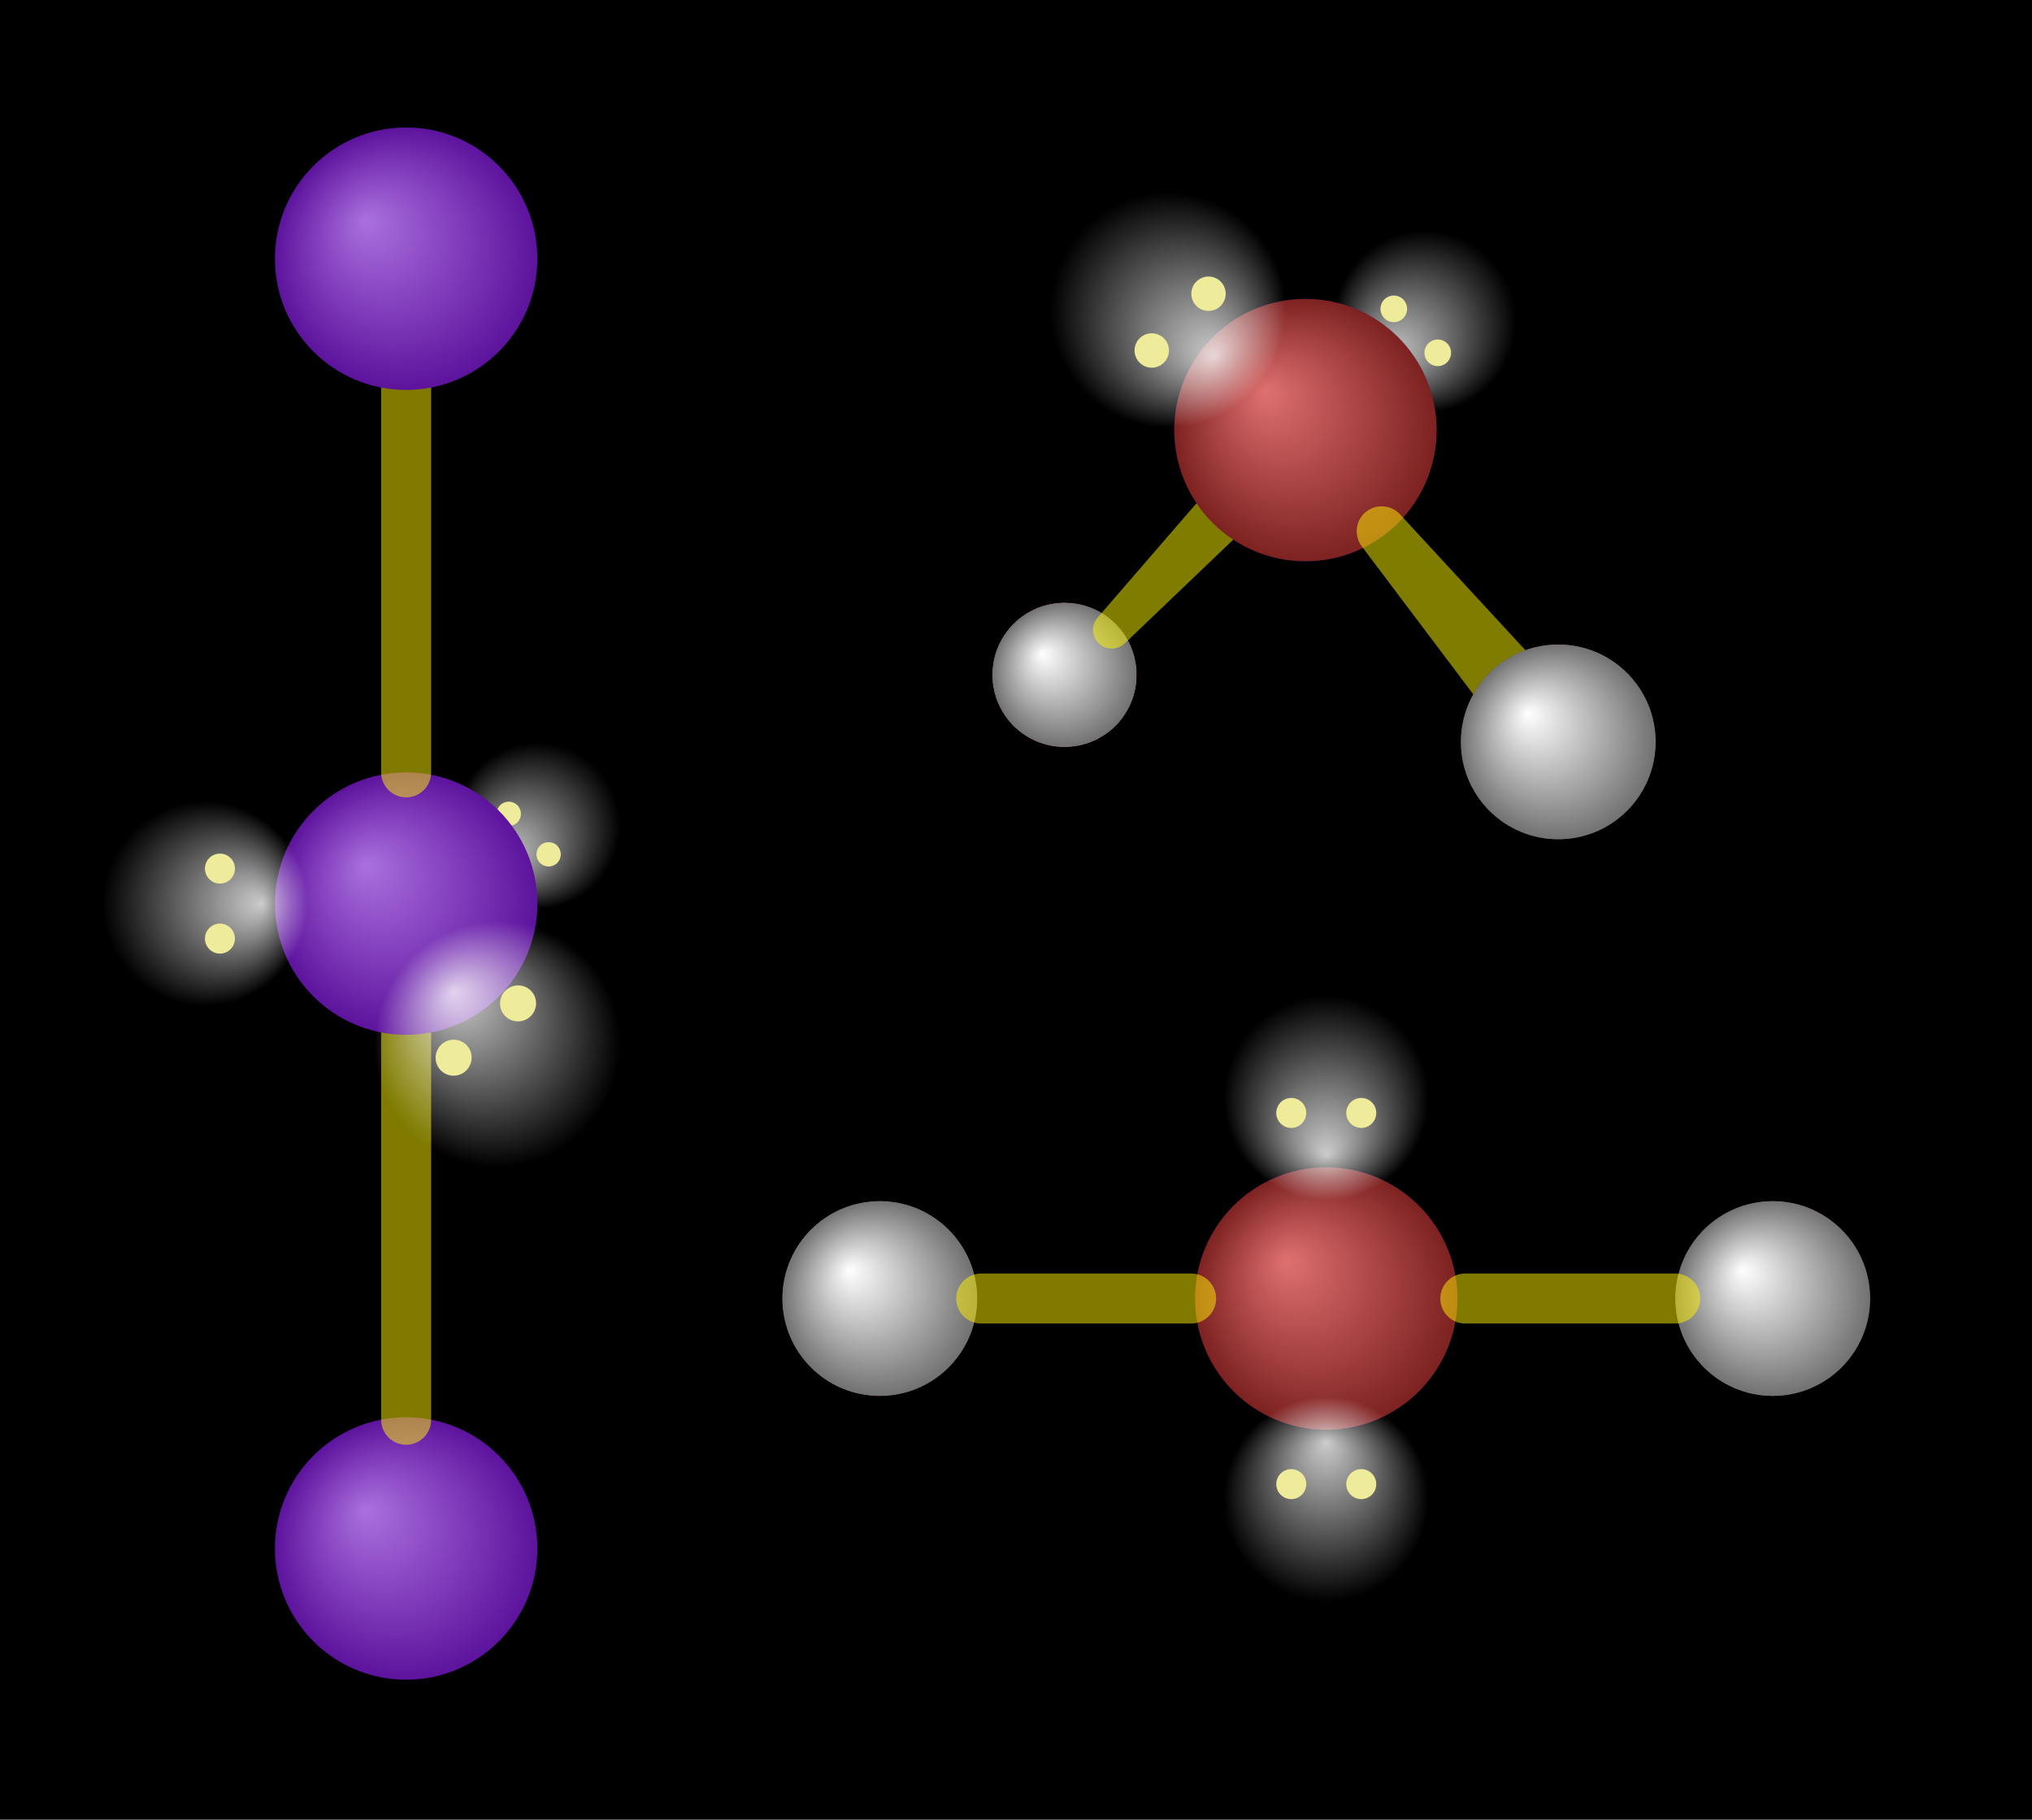
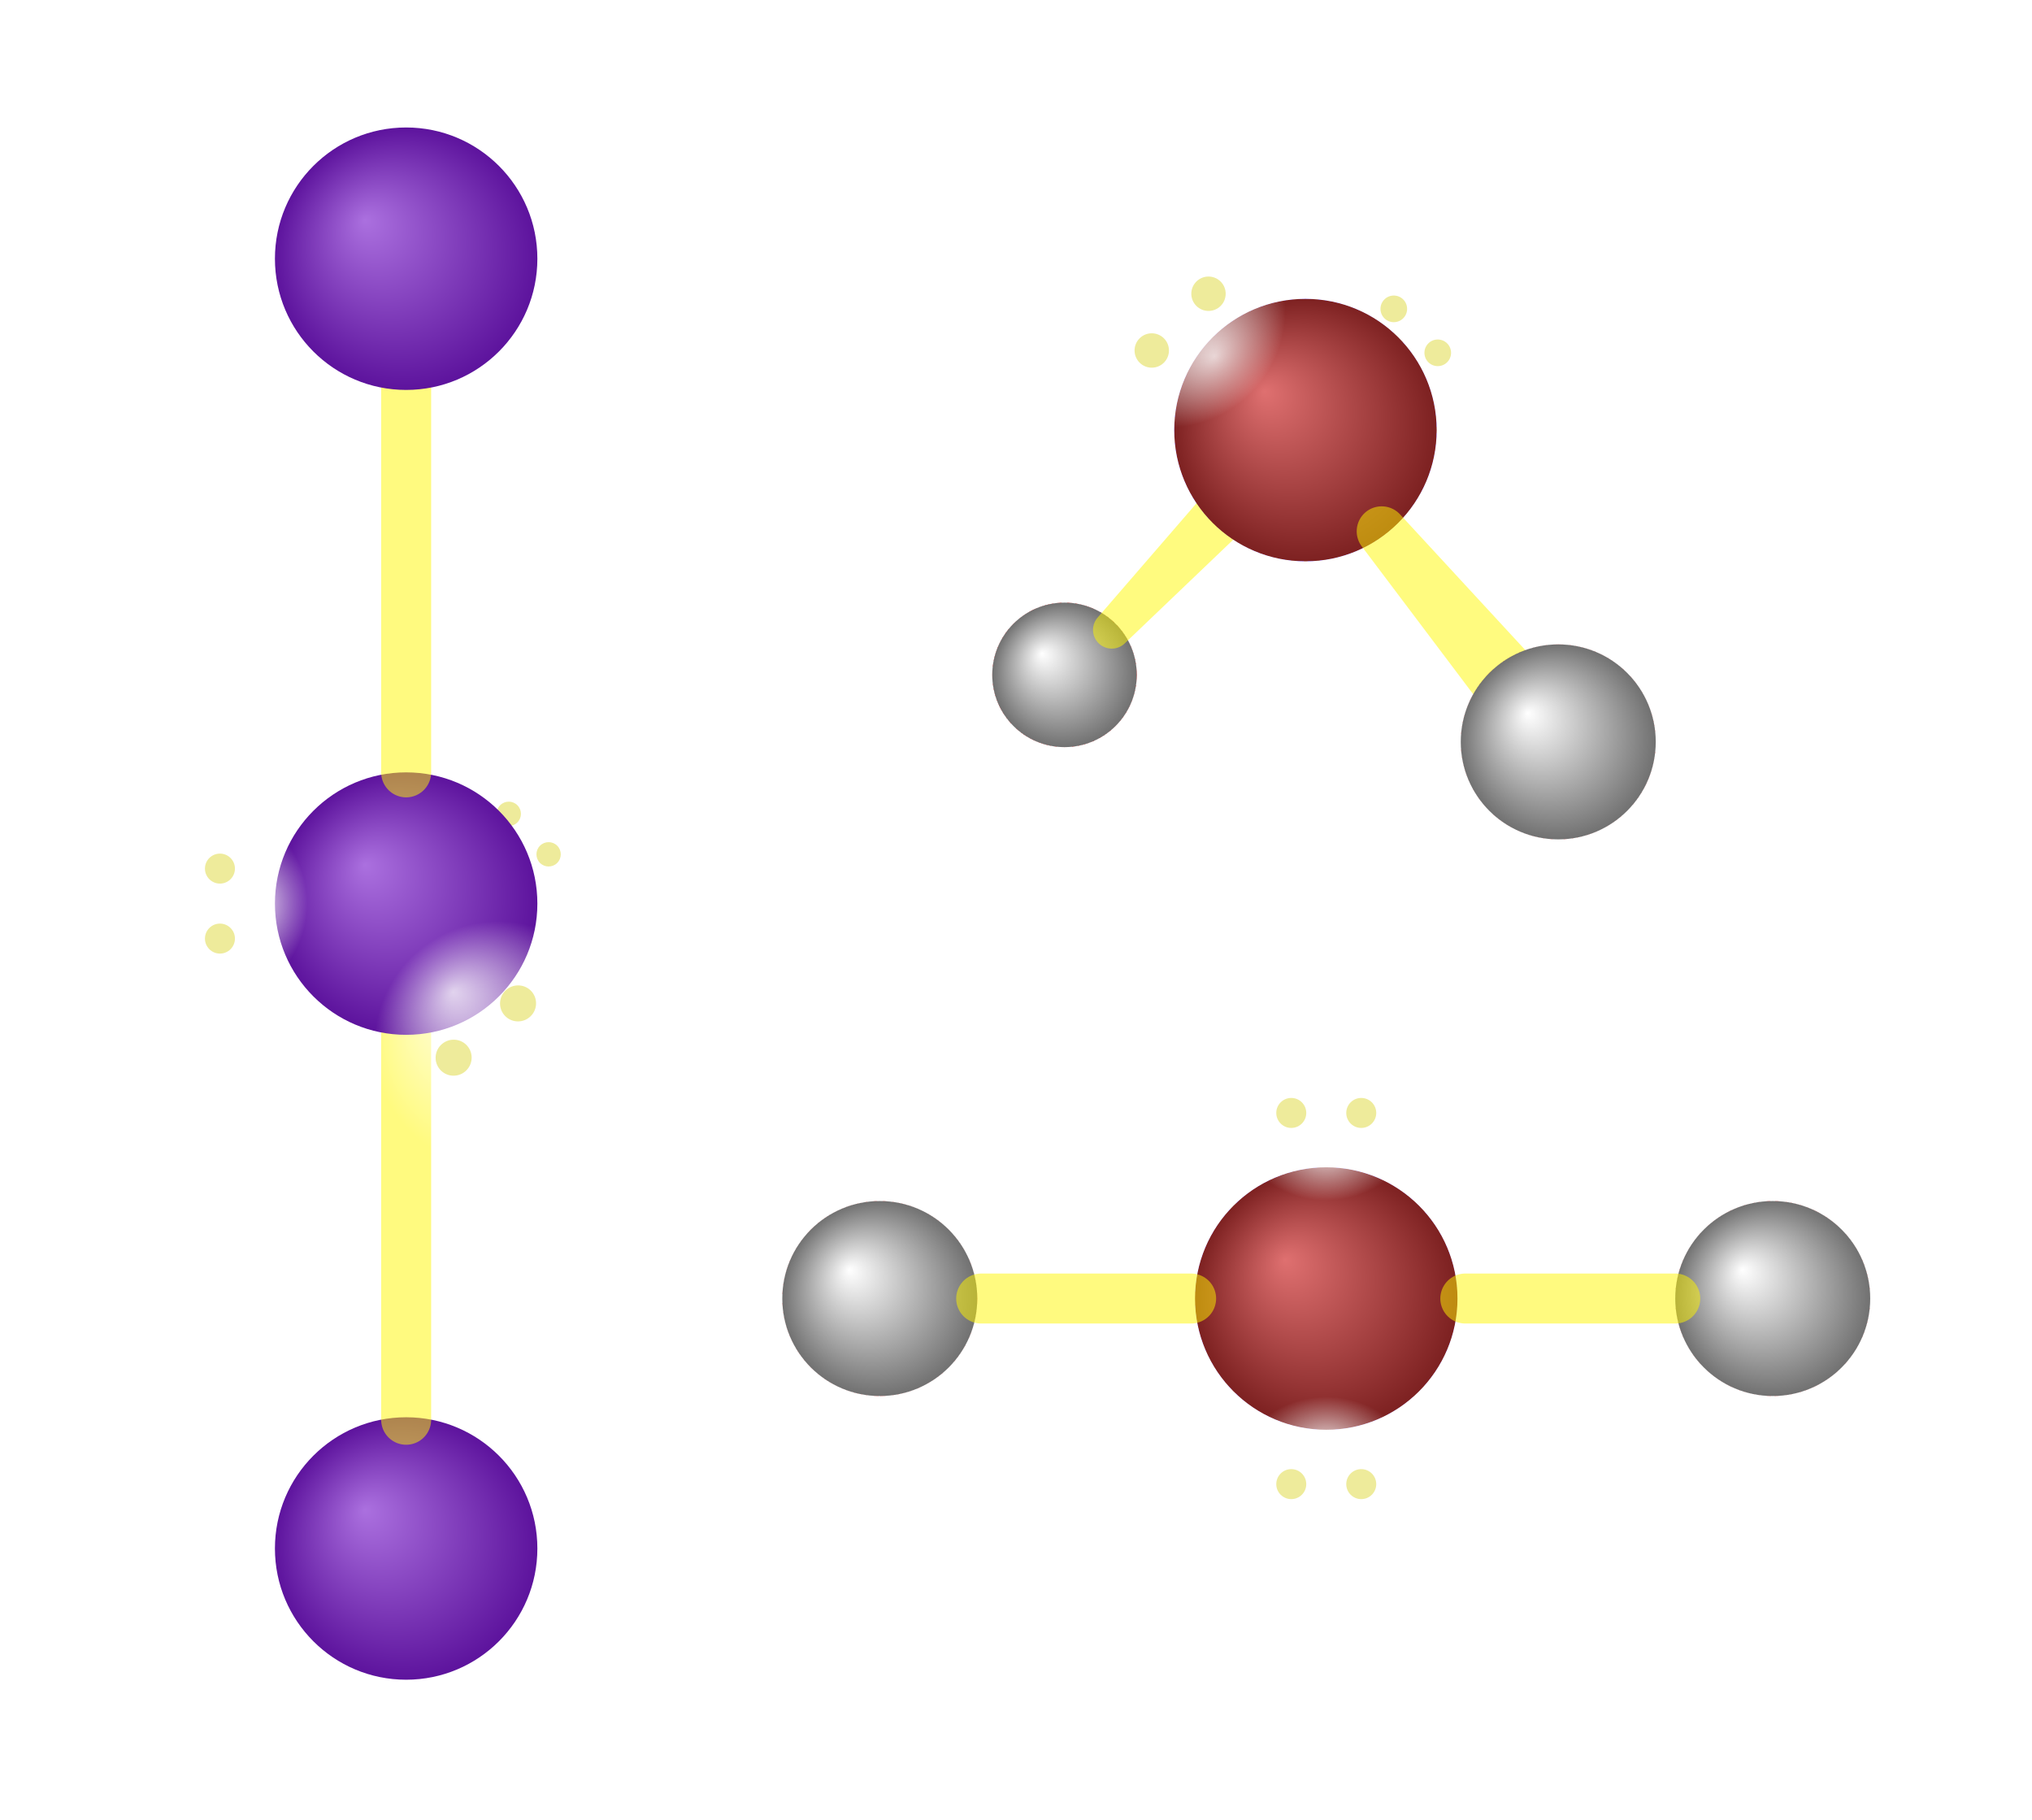
- <svg xmlns="http://www.w3.org/2000/svg" style="isolation:isolate" viewBox="0 0 813 728" width="813pt" height="728pt">
-   <defs>
-     <clipPath id="_clipPath_wIFYA6p2yXP7urNqKAJyuzHtaAKXj14Z">
-       <rect width="813" height="728" />
-     </clipPath>
-   </defs>
-   <g clip-path="url(#_clipPath_wIFYA6p2yXP7urNqKAJyuzHtaAKXj14Z)">
-     <rect width="813" height="728" style="fill:rgb(0,0,0)" />
-     <radialGradient id="_rgradient_0" fx="0.343" fy="0.352" cx="0.5" cy="0.5" r="0.5" gradientTransform="matrix(57.813,0,0,57.813,397,241.087)" gradientUnits="userSpaceOnUse">
-       <stop offset="0%" stop-opacity="1" style="stop-color:rgb(255,255,255)" />
-       <stop offset="100%" stop-opacity="1" style="stop-color:rgb(113,113,113)" />
-       <stop offset="100%" stop-opacity="1" style="stop-color:rgb(125,33,33)" />
+ <svg xmlns="http://www.w3.org/2000/svg" viewBox="0 0 813 728">
+   <radialGradient id="_rgradient_0" fx="0.343" fy="0.352" cx="0.5" cy="0.5" r="0.5" gradientTransform="matrix(57.813,0,0,57.813,397,241.087)" gradientUnits="userSpaceOnUse">
+     <stop offset="0%" stop-opacity="1" style="stop-color:rgb(255,255,255)" />
+     <stop offset="100%" stop-opacity="1" style="stop-color:rgb(113,113,113)" />
+     <stop offset="100%" stop-opacity="1" style="stop-color:rgb(125,33,33)" />
+   </radialGradient>
+   <circle cx="425.906" cy="269.994" r="28.906" fill="url(#_rgradient_0)" />
+   <g opacity="0.5">
+     <path d=" M 439.383 246.814 L 491.992 185.994 C 493.372 184.554 484.653 200.544 486.643 200.494 C 488.622 200.454 490.553 201.194 491.992 202.564 C 493.433 203.944 520.763 198.504 520.813 200.494 C 520.852 202.474 502.183 207.404 500.813 208.844 L 450.242 257.174 C 448.862 258.614 446.972 259.444 444.982 259.494 C 443.003 259.534 441.073 258.794 439.633 257.424 C 438.193 256.044 437.362 254.154 437.313 252.164 C 437.273 250.184 438.013 248.254 439.383 246.814 Z " fill="rgb(255,247,0)" />
+   </g>
+   <g>
+     <radialGradient id="_rgradient_1" fx="0.78" fy="0.5" cx="0.5" cy="0.5" r="0.5" gradientTransform="matrix(-51.493,51.493,-51.493,-51.493,621.709,128.59)" gradientUnits="userSpaceOnUse">
+       <stop offset="0%" stop-opacity="0.8" style="stop-color:rgb(255,255,255)" />
+       <stop offset="100%" stop-opacity="0" style="stop-color:rgb(255,255,255)" />
    </radialGradient>
-     <circle cx="425.906" cy="269.994" r="28.906" fill="url(#_rgradient_0)" />
-     <g opacity="0.5">
-       <path d=" M 439.383 246.814 L 491.992 185.994 C 493.372 184.554 484.653 200.544 486.643 200.494 C 488.622 200.454 490.553 201.194 491.992 202.564 C 493.433 203.944 520.763 198.504 520.813 200.494 C 520.852 202.474 502.183 207.404 500.813 208.844 L 450.242 257.174 C 448.862 258.614 446.972 259.444 444.982 259.494 C 443.003 259.534 441.073 258.794 439.633 257.424 C 438.193 256.044 437.362 254.154 437.313 252.164 C 437.273 250.184 438.013 248.254 439.383 246.814 Z " fill="rgb(255,247,0)" />
-     </g>
-     <g>
-       <radialGradient id="_rgradient_1" fx="0.78" fy="0.5" cx="0.5" cy="0.5" r="0.5" gradientTransform="matrix(-51.493,51.493,-51.493,-51.493,621.709,128.59)" gradientUnits="userSpaceOnUse">
-         <stop offset="0%" stop-opacity="0.8" style="stop-color:rgb(255,255,255)" />
-         <stop offset="100%" stop-opacity="0" style="stop-color:rgb(255,255,255)" />
-       </radialGradient>
-       <path d=" M 595.963 102.844 C 610.172 117.053 610.172 140.126 595.963 154.336 C 581.753 168.546 558.68 168.546 544.47 154.336 C 530.26 140.126 530.26 117.053 544.47 102.844 C 558.68 88.634 581.753 88.634 595.963 102.844 Z " fill="url(#_rgradient_1)" />
-       <path d=" M 579.008 137.381 C 581.087 139.461 581.087 142.837 579.008 144.917 C 576.928 146.996 573.552 146.996 571.472 144.917 C 569.393 142.837 569.393 139.461 571.472 137.381 C 573.552 135.302 576.928 135.302 579.008 137.381 Z " fill="rgb(238,235,155)" />
-       <path d=" M 561.425 119.798 C 563.504 121.878 563.504 125.254 561.425 127.334 C 559.345 129.413 555.969 129.413 553.889 127.334 C 551.81 125.254 551.81 121.878 553.889 119.798 C 555.969 117.719 559.345 117.719 561.425 119.798 Z " fill="rgb(238,235,155)" />
-     </g>
-     <g>
-       <radialGradient id="_rgradient_2" fx="0.78" fy="0.5" cx="0.5" cy="0.5" r="0.5" gradientTransform="matrix(-47.444,46.675,-46.675,-47.444,262.06,330.655)" gradientUnits="userSpaceOnUse">
-         <stop offset="0%" stop-opacity="0.8" style="stop-color:rgb(255,255,255)" />
-         <stop offset="100%" stop-opacity="0" style="stop-color:rgb(255,255,255)" />
-       </radialGradient>
-       <path d=" M 238.722 306.933 C 251.603 320.026 251.43 341.113 238.338 353.993 C 225.245 366.873 204.158 366.701 191.278 353.609 C 178.397 340.516 178.57 319.429 191.662 306.549 C 204.755 293.668 225.842 293.841 238.722 306.933 Z " fill="url(#_rgradient_2)" />
-       <path d=" M 222.969 338.371 C 224.854 340.287 224.829 343.373 222.913 345.258 C 220.997 347.143 217.911 347.118 216.026 345.202 C 214.141 343.286 214.166 340.2 216.082 338.315 C 217.998 336.43 221.084 336.455 222.969 338.371 Z " fill="rgb(238,235,155)" />
-       <path d=" M 207.031 322.171 C 208.916 324.087 208.891 327.172 206.975 329.057 C 205.059 330.942 201.973 330.917 200.088 329.001 C 198.203 327.085 198.228 323.999 200.144 322.114 C 202.06 320.229 205.146 320.255 207.031 322.171 Z " fill="rgb(238,235,155)" />
-     </g>
-     <radialGradient id="_rgradient_3" fx="0.343" fy="0.352" cx="0.5" cy="0.5" r="0.5" gradientTransform="matrix(105,0,0,105,110,567)" gradientUnits="userSpaceOnUse">
-       <stop offset="0%" stop-opacity="1" style="stop-color:rgb(171,112,223)" />
-       <stop offset="100%" stop-opacity="1" style="stop-color:rgb(93,19,157)" />
+     <path d=" M 595.963 102.844 C 610.172 117.053 610.172 140.126 595.963 154.336 C 581.753 168.546 558.68 168.546 544.47 154.336 C 530.26 140.126 530.26 117.053 544.47 102.844 C 558.68 88.634 581.753 88.634 595.963 102.844 Z " fill="url(#_rgradient_1)" />
+     <path d=" M 579.008 137.381 C 581.087 139.461 581.087 142.837 579.008 144.917 C 576.928 146.996 573.552 146.996 571.472 144.917 C 569.393 142.837 569.393 139.461 571.472 137.381 C 573.552 135.302 576.928 135.302 579.008 137.381 Z " fill="rgb(238,235,155)" />
+     <path d=" M 561.425 119.798 C 563.504 121.878 563.504 125.254 561.425 127.334 C 559.345 129.413 555.969 129.413 553.889 127.334 C 551.81 125.254 551.81 121.878 553.889 119.798 C 555.969 117.719 559.345 117.719 561.425 119.798 Z " fill="rgb(238,235,155)" />
+   </g>
+   <g>
+     <radialGradient id="_rgradient_2" fx="0.78" fy="0.5" cx="0.5" cy="0.5" r="0.5" gradientTransform="matrix(-47.444,46.675,-46.675,-47.444,262.06,330.655)" gradientUnits="userSpaceOnUse">
+       <stop offset="0%" stop-opacity="0.8" style="stop-color:rgb(255,255,255)" />
+       <stop offset="100%" stop-opacity="0" style="stop-color:rgb(255,255,255)" />
    </radialGradient>
-     <circle cx="162.5" cy="619.5" r="52.5" fill="url(#_rgradient_3)" />
-     <line x1="162.5" y1="414" x2="162.5" y2="568" stroke-width="20" stroke="rgb(255,247,0)" stroke-opacity="0.5" stroke-linejoin="round" stroke-linecap="round" stroke-miterlimit="3" />
-     <radialGradient id="_rgradient_4" fx="0.343" fy="0.352" cx="0.5" cy="0.5" r="0.5" gradientTransform="matrix(105,0,0,105,110,309)" gradientUnits="userSpaceOnUse">
-       <stop offset="0%" stop-opacity="1" style="stop-color:rgb(171,112,223)" />
-       <stop offset="100%" stop-opacity="1" style="stop-color:rgb(93,19,157)" />
+     <path d=" M 238.722 306.933 C 251.603 320.026 251.43 341.113 238.338 353.993 C 225.245 366.873 204.158 366.701 191.278 353.609 C 178.397 340.516 178.57 319.429 191.662 306.549 C 204.755 293.668 225.842 293.841 238.722 306.933 Z " fill="url(#_rgradient_2)" />
+     <path d=" M 222.969 338.371 C 224.854 340.287 224.829 343.373 222.913 345.258 C 220.997 347.143 217.911 347.118 216.026 345.202 C 214.141 343.286 214.166 340.2 216.082 338.315 C 217.998 336.43 221.084 336.455 222.969 338.371 Z " fill="rgb(238,235,155)" />
+     <path d=" M 207.031 322.171 C 208.916 324.087 208.891 327.172 206.975 329.057 C 205.059 330.942 201.973 330.917 200.088 329.001 C 198.203 327.085 198.228 323.999 200.144 322.114 C 202.06 320.229 205.146 320.255 207.031 322.171 Z " fill="rgb(238,235,155)" />
+   </g>
+   <radialGradient id="_rgradient_3" fx="0.343" fy="0.352" cx="0.5" cy="0.5" r="0.5" gradientTransform="matrix(105,0,0,105,110,567)" gradientUnits="userSpaceOnUse">
+     <stop offset="0%" stop-opacity="1" style="stop-color:rgb(171,112,223)" />
+     <stop offset="100%" stop-opacity="1" style="stop-color:rgb(93,19,157)" />
+   </radialGradient>
+   <circle cx="162.5" cy="619.5" r="52.5" fill="url(#_rgradient_3)" />
+   <line x1="162.5" y1="414" x2="162.5" y2="568" stroke-width="20" stroke="rgb(255,247,0)" stroke-opacity="0.5" stroke-linejoin="round" stroke-linecap="round" stroke-miterlimit="3" />
+   <radialGradient id="_rgradient_4" fx="0.343" fy="0.352" cx="0.5" cy="0.5" r="0.5" gradientTransform="matrix(105,0,0,105,110,309)" gradientUnits="userSpaceOnUse">
+     <stop offset="0%" stop-opacity="1" style="stop-color:rgb(171,112,223)" />
+     <stop offset="100%" stop-opacity="1" style="stop-color:rgb(93,19,157)" />
+   </radialGradient>
+   <circle cx="162.5" cy="361.5" r="52.5" fill="url(#_rgradient_4)" />
+   <radialGradient id="_rgradient_5" fx="0.343" fy="0.352" cx="0.5" cy="0.5" r="0.5" gradientTransform="matrix(105,0,0,105,469.812,119.565)" gradientUnits="userSpaceOnUse">
+     <stop offset="0%" stop-opacity="1" style="stop-color:rgb(223,112,112)" />
+     <stop offset="100%" stop-opacity="1" style="stop-color:rgb(125,33,33)" />
+     <stop offset="100%" stop-opacity="1" style="stop-color:rgb(93,19,157)" />
+   </radialGradient>
+   <circle cx="522.312" cy="172.065" r="52.5" fill="url(#_rgradient_5)" />
+   <radialGradient id="_rgradient_6" fx="0.343" fy="0.352" cx="0.5" cy="0.5" r="0.5" gradientTransform="matrix(105,0,0,105,478.134,467)" gradientUnits="userSpaceOnUse">
+     <stop offset="0%" stop-opacity="1" style="stop-color:rgb(223,112,112)" />
+     <stop offset="100%" stop-opacity="1" style="stop-color:rgb(125,33,33)" />
+     <stop offset="100%" stop-opacity="1" style="stop-color:rgb(93,19,157)" />
+   </radialGradient>
+   <circle cx="530.634" cy="519.5" r="52.5" fill="url(#_rgradient_6)" />
+   <line x1="162.5" y1="155" x2="162.5" y2="309" stroke-width="20" stroke="rgb(255,247,0)" stroke-opacity="0.5" stroke-linejoin="round" stroke-linecap="round" stroke-miterlimit="3" />
+   <g opacity="0.5">
+     <path d=" M 560.433 206.085 L 623.199 274.091 C 624.916 276.116 617.471 274.892 617.252 277.533 C 617.044 280.171 615.781 282.631 613.765 284.345 C 611.739 286.061 609.119 286.901 606.478 286.682 C 603.84 286.473 605.348 298.595 603.634 296.579 L 545.184 219.033 C 543.467 217.008 542.628 214.388 542.847 211.747 C 543.055 209.109 544.318 206.649 546.334 204.935 C 548.36 203.218 550.979 202.379 553.62 202.598 C 556.259 202.806 558.719 204.069 560.433 206.085 Z " fill="rgb(255,247,0)" />
+   </g>
+   <radialGradient id="_rgradient_7" fx="0.343" fy="0.352" cx="0.5" cy="0.5" r="0.5" gradientTransform="matrix(105,0,0,105,110,51)" gradientUnits="userSpaceOnUse">
+     <stop offset="0%" stop-opacity="1" style="stop-color:rgb(171,112,223)" />
+     <stop offset="100%" stop-opacity="1" style="stop-color:rgb(93,19,157)" />
+   </radialGradient>
+   <circle cx="162.5" cy="103.5" r="52.5" fill="url(#_rgradient_7)" />
+   <g>
+     <radialGradient id="_rgradient_8" fx="0.78" fy="0.5" cx="0.5" cy="0.5" r="0.5" gradientTransform="matrix(82,0,0,82,41,320.5)" gradientUnits="userSpaceOnUse">
+       <stop offset="0%" stop-opacity="0.8" style="stop-color:rgb(255,255,255)" />
+       <stop offset="100%" stop-opacity="0" style="stop-color:rgb(255,255,255)" />
    </radialGradient>
-     <circle cx="162.5" cy="361.5" r="52.5" fill="url(#_rgradient_4)" />
-     <radialGradient id="_rgradient_5" fx="0.343" fy="0.352" cx="0.5" cy="0.5" r="0.5" gradientTransform="matrix(105,0,0,105,469.812,119.565)" gradientUnits="userSpaceOnUse">
-       <stop offset="0%" stop-opacity="1" style="stop-color:rgb(223,112,112)" />
-       <stop offset="100%" stop-opacity="1" style="stop-color:rgb(125,33,33)" />
-       <stop offset="100%" stop-opacity="1" style="stop-color:rgb(93,19,157)" />
+     <circle cx="82" cy="361.5" r="41" fill="url(#_rgradient_8)" />
+     <circle cx="88" cy="347.5" r="6" fill="rgb(238,235,155)" />
+     <circle cx="88" cy="375.5" r="6" fill="rgb(238,235,155)" />
+   </g>
+   <g>
+     <radialGradient id="_rgradient_9" fx="0.78" fy="0.5" cx="0.5" cy="0.5" r="0.5" gradientTransform="matrix(0,82,-82,0,571.634,398.25)" gradientUnits="userSpaceOnUse">
+       <stop offset="0%" stop-opacity="0.8" style="stop-color:rgb(255,255,255)" />
+       <stop offset="100%" stop-opacity="0" style="stop-color:rgb(255,255,255)" />
    </radialGradient>
-     <circle cx="522.312" cy="172.065" r="52.5" fill="url(#_rgradient_5)" />
-     <radialGradient id="_rgradient_6" fx="0.343" fy="0.352" cx="0.5" cy="0.5" r="0.5" gradientTransform="matrix(105,0,0,105,478.134,467)" gradientUnits="userSpaceOnUse">
-       <stop offset="0%" stop-opacity="1" style="stop-color:rgb(223,112,112)" />
-       <stop offset="100%" stop-opacity="1" style="stop-color:rgb(125,33,33)" />
-       <stop offset="100%" stop-opacity="1" style="stop-color:rgb(93,19,157)" />
+     <path d=" M 530.634 398.25 C 553.263 398.25 571.634 416.621 571.634 439.25 C 571.634 461.879 553.263 480.25 530.634 480.25 C 508.006 480.25 489.634 461.879 489.634 439.25 C 489.634 416.621 508.006 398.25 530.634 398.25 Z " fill="url(#_rgradient_9)" />
+     <path d=" M 544.634 439.25 C 547.946 439.25 550.634 441.939 550.634 445.25 C 550.634 448.561 547.946 451.25 544.634 451.25 C 541.323 451.25 538.634 448.561 538.634 445.25 C 538.634 441.939 541.323 439.25 544.634 439.25 Z " fill="rgb(238,235,155)" />
+     <path d=" M 516.634 439.25 C 519.946 439.25 522.634 441.939 522.634 445.25 C 522.634 448.561 519.946 451.25 516.634 451.25 C 513.323 451.25 510.634 448.561 510.634 445.25 C 510.634 441.939 513.323 439.25 516.634 439.25 Z " fill="rgb(238,235,155)" />
+   </g>
+   <g>
+     <radialGradient id="_rgradient_10" fx="0.78" fy="0.5" cx="0.5" cy="0.5" r="0.5" gradientTransform="matrix(0,-82,-82,0,571.634,640.75)" gradientUnits="userSpaceOnUse">
+       <stop offset="0%" stop-opacity="0.8" style="stop-color:rgb(255,255,255)" />
+       <stop offset="100%" stop-opacity="0" style="stop-color:rgb(255,255,255)" />
    </radialGradient>
-     <circle cx="530.634" cy="519.5" r="52.5" fill="url(#_rgradient_6)" />
-     <line x1="162.5" y1="155" x2="162.5" y2="309" stroke-width="20" stroke="rgb(255,247,0)" stroke-opacity="0.5" stroke-linejoin="round" stroke-linecap="round" stroke-miterlimit="3" />
-     <g opacity="0.5">
-       <path d=" M 560.433 206.085 L 623.199 274.091 C 624.916 276.116 617.471 274.892 617.252 277.533 C 617.044 280.171 615.781 282.631 613.765 284.345 C 611.739 286.061 609.119 286.901 606.478 286.682 C 603.84 286.473 605.348 298.595 603.634 296.579 L 545.184 219.033 C 543.467 217.008 542.628 214.388 542.847 211.747 C 543.055 209.109 544.318 206.649 546.334 204.935 C 548.36 203.218 550.979 202.379 553.62 202.598 C 556.259 202.806 558.719 204.069 560.433 206.085 Z " fill="rgb(255,247,0)" />
-     </g>
-     <radialGradient id="_rgradient_7" fx="0.343" fy="0.352" cx="0.5" cy="0.5" r="0.5" gradientTransform="matrix(105,0,0,105,110,51)" gradientUnits="userSpaceOnUse">
-       <stop offset="0%" stop-opacity="1" style="stop-color:rgb(171,112,223)" />
-       <stop offset="100%" stop-opacity="1" style="stop-color:rgb(93,19,157)" />
+     <path d=" M 530.634 640.75 C 553.263 640.75 571.634 622.379 571.634 599.75 C 571.634 577.121 553.263 558.75 530.634 558.75 C 508.006 558.75 489.634 577.121 489.634 599.75 C 489.634 622.379 508.006 640.75 530.634 640.75 Z " fill="url(#_rgradient_10)" />
+     <path d=" M 544.634 599.75 C 547.946 599.75 550.634 597.061 550.634 593.75 C 550.634 590.439 547.946 587.75 544.634 587.75 C 541.323 587.75 538.634 590.439 538.634 593.75 C 538.634 597.061 541.323 599.75 544.634 599.75 Z " fill="rgb(238,235,155)" />
+     <path d=" M 516.634 599.75 C 519.946 599.75 522.634 597.061 522.634 593.75 C 522.634 590.439 519.946 587.75 516.634 587.75 C 513.323 587.75 510.634 590.439 510.634 593.75 C 510.634 597.061 513.323 599.75 516.634 599.75 Z " fill="rgb(238,235,155)" />
+   </g>
+   <g>
+     <radialGradient id="_rgradient_11" fx="0.78" fy="0.5" cx="0.5" cy="0.5" r="0.5" gradientTransform="matrix(66.483,66.483,-66.483,66.483,467.304,57.518)" gradientUnits="userSpaceOnUse">
+       <stop offset="0%" stop-opacity="0.8" style="stop-color:rgb(255,255,255)" />
+       <stop offset="100%" stop-opacity="0" style="stop-color:rgb(255,255,255)" />
    </radialGradient>
-     <circle cx="162.5" cy="103.5" r="52.5" fill="url(#_rgradient_7)" />
-     <g>
-       <radialGradient id="_rgradient_8" fx="0.78" fy="0.5" cx="0.5" cy="0.5" r="0.5" gradientTransform="matrix(82,0,0,82,41,320.5)" gradientUnits="userSpaceOnUse">
-         <stop offset="0%" stop-opacity="0.8" style="stop-color:rgb(255,255,255)" />
-         <stop offset="100%" stop-opacity="0" style="stop-color:rgb(255,255,255)" />
-       </radialGradient>
-       <circle cx="82" cy="361.5" r="41" fill="url(#_rgradient_8)" />
-       <circle cx="88" cy="347.5" r="6" fill="rgb(238,235,155)" />
-       <circle cx="88" cy="375.5" r="6" fill="rgb(238,235,155)" />
-     </g>
-     <g>
-       <radialGradient id="_rgradient_9" fx="0.78" fy="0.5" cx="0.5" cy="0.5" r="0.5" gradientTransform="matrix(0,82,-82,0,571.634,398.25)" gradientUnits="userSpaceOnUse">
-         <stop offset="0%" stop-opacity="0.8" style="stop-color:rgb(255,255,255)" />
-         <stop offset="100%" stop-opacity="0" style="stop-color:rgb(255,255,255)" />
-       </radialGradient>
-       <path d=" M 530.634 398.25 C 553.263 398.25 571.634 416.621 571.634 439.25 C 571.634 461.879 553.263 480.25 530.634 480.25 C 508.006 480.25 489.634 461.879 489.634 439.25 C 489.634 416.621 508.006 398.25 530.634 398.25 Z " fill="url(#_rgradient_9)" />
-       <path d=" M 544.634 439.25 C 547.946 439.25 550.634 441.939 550.634 445.25 C 550.634 448.561 547.946 451.25 544.634 451.25 C 541.323 451.25 538.634 448.561 538.634 445.25 C 538.634 441.939 541.323 439.25 544.634 439.25 Z " fill="rgb(238,235,155)" />
-       <path d=" M 516.634 439.25 C 519.946 439.25 522.634 441.939 522.634 445.25 C 522.634 448.561 519.946 451.25 516.634 451.25 C 513.323 451.25 510.634 448.561 510.634 445.25 C 510.634 441.939 513.323 439.25 516.634 439.25 Z " fill="rgb(238,235,155)" />
-     </g>
-     <g>
-       <radialGradient id="_rgradient_10" fx="0.78" fy="0.5" cx="0.5" cy="0.5" r="0.5" gradientTransform="matrix(0,-82,-82,0,571.634,640.75)" gradientUnits="userSpaceOnUse">
-         <stop offset="0%" stop-opacity="0.8" style="stop-color:rgb(255,255,255)" />
-         <stop offset="100%" stop-opacity="0" style="stop-color:rgb(255,255,255)" />
-       </radialGradient>
-       <path d=" M 530.634 640.75 C 553.263 640.75 571.634 622.379 571.634 599.75 C 571.634 577.121 553.263 558.75 530.634 558.75 C 508.006 558.75 489.634 577.121 489.634 599.75 C 489.634 622.379 508.006 640.75 530.634 640.75 Z " fill="url(#_rgradient_10)" />
-       <path d=" M 544.634 599.75 C 547.946 599.75 550.634 597.061 550.634 593.75 C 550.634 590.439 547.946 587.75 544.634 587.75 C 541.323 587.75 538.634 590.439 538.634 593.75 C 538.634 597.061 541.323 599.75 544.634 599.75 Z " fill="rgb(238,235,155)" />
-       <path d=" M 516.634 599.75 C 519.946 599.75 522.634 597.061 522.634 593.75 C 522.634 590.439 519.946 587.75 516.634 587.75 C 513.323 587.75 510.634 590.439 510.634 593.75 C 510.634 597.061 513.323 599.75 516.634 599.75 Z " fill="rgb(238,235,155)" />
-     </g>
-     <g>
-       <radialGradient id="_rgradient_11" fx="0.78" fy="0.5" cx="0.5" cy="0.5" r="0.5" gradientTransform="matrix(66.483,66.483,-66.483,66.483,467.304,57.518)" gradientUnits="userSpaceOnUse">
-         <stop offset="0%" stop-opacity="0.8" style="stop-color:rgb(255,255,255)" />
-         <stop offset="100%" stop-opacity="0" style="stop-color:rgb(255,255,255)" />
-       </radialGradient>
-       <path d=" M 434.062 90.76 C 452.409 72.413 482.199 72.413 500.546 90.76 C 518.892 109.107 518.892 138.897 500.546 157.243 C 482.199 175.59 452.409 175.59 434.062 157.243 C 415.716 138.897 415.716 109.107 434.062 90.76 Z " fill="url(#_rgradient_11)" />
-       <path d=" M 478.655 112.651 C 481.34 109.966 485.699 109.966 488.384 112.651 C 491.069 115.336 491.069 119.695 488.384 122.38 C 485.699 125.065 481.34 125.065 478.655 122.38 C 475.97 119.695 475.97 115.336 478.655 112.651 Z " fill="rgb(238,235,155)" />
-       <path d=" M 455.953 135.352 C 458.638 132.668 462.997 132.668 465.682 135.352 C 468.367 138.037 468.367 142.397 465.682 145.082 C 462.997 147.767 458.638 147.767 455.953 145.082 C 453.268 142.397 453.268 138.037 455.953 135.352 Z " fill="rgb(238,235,155)" />
-     </g>
-     <g>
-       <radialGradient id="_rgradient_12" fx="0.78" fy="0.5" cx="0.5" cy="0.5" r="0.5" gradientTransform="matrix(-63.306,-75.141,75.492,-63.602,192.925,487.157)" gradientUnits="userSpaceOnUse">
-         <stop offset="0%" stop-opacity="0.8" style="stop-color:rgb(255,255,255)" />
-         <stop offset="100%" stop-opacity="0" style="stop-color:rgb(255,255,255)" />
-       </radialGradient>
-       <path d=" M 230.671 455.357 C 209.838 472.908 178.742 470.323 161.272 449.587 C 143.802 428.851 146.532 397.767 167.365 380.215 C 188.197 362.664 219.294 365.249 236.764 385.985 C 254.234 406.721 251.504 437.805 230.671 455.357 Z " fill="url(#_rgradient_12)" />
-       <path d=" M 186.129 428.645 C 183.08 431.213 178.53 430.835 175.973 427.8 C 173.416 424.766 173.816 420.217 176.865 417.649 C 179.913 415.08 184.464 415.458 187.021 418.493 C 189.577 421.527 189.178 426.076 186.129 428.645 Z " fill="rgb(238,235,155)" />
-       <path d=" M 211.907 406.927 C 208.858 409.496 204.307 409.117 201.751 406.083 C 199.194 403.048 199.594 398.499 202.642 395.931 C 205.691 393.362 210.242 393.741 212.798 396.775 C 215.355 399.81 214.955 404.359 211.907 406.927 Z " fill="rgb(238,235,155)" />
-     </g>
-     <radialGradient id="_rgradient_13" fx="0.343" fy="0.352" cx="0.5" cy="0.5" r="0.5" gradientTransform="matrix(78,0,0,78,584.456,257.805)" gradientUnits="userSpaceOnUse">
-       <stop offset="0%" stop-opacity="1" style="stop-color:rgb(255,255,255)" />
-       <stop offset="100%" stop-opacity="1" style="stop-color:rgb(113,113,113)" />
-       <stop offset="100%" stop-opacity="1" style="stop-color:rgb(125,33,33)" />
+     <path d=" M 434.062 90.76 C 452.409 72.413 482.199 72.413 500.546 90.76 C 518.892 109.107 518.892 138.897 500.546 157.243 C 482.199 175.59 452.409 175.59 434.062 157.243 C 415.716 138.897 415.716 109.107 434.062 90.76 Z " fill="url(#_rgradient_11)" />
+     <path d=" M 478.655 112.651 C 481.34 109.966 485.699 109.966 488.384 112.651 C 491.069 115.336 491.069 119.695 488.384 122.38 C 485.699 125.065 481.34 125.065 478.655 122.38 C 475.97 119.695 475.97 115.336 478.655 112.651 Z " fill="rgb(238,235,155)" />
+     <path d=" M 455.953 135.352 C 458.638 132.668 462.997 132.668 465.682 135.352 C 468.367 138.037 468.367 142.397 465.682 145.082 C 462.997 147.767 458.638 147.767 455.953 145.082 C 453.268 142.397 453.268 138.037 455.953 135.352 Z " fill="rgb(238,235,155)" />
+   </g>
+   <g>
+     <radialGradient id="_rgradient_12" fx="0.78" fy="0.5" cx="0.5" cy="0.5" r="0.5" gradientTransform="matrix(-63.306,-75.141,75.492,-63.602,192.925,487.157)" gradientUnits="userSpaceOnUse">
+       <stop offset="0%" stop-opacity="0.8" style="stop-color:rgb(255,255,255)" />
+       <stop offset="100%" stop-opacity="0" style="stop-color:rgb(255,255,255)" />
    </radialGradient>
-     <circle cx="623.456" cy="296.805" r="39" fill="url(#_rgradient_13)" />
-     <radialGradient id="_rgradient_14" fx="0.343" fy="0.352" cx="0.5" cy="0.5" r="0.5" gradientTransform="matrix(78,0,0,78,313,480.5)" gradientUnits="userSpaceOnUse">
-       <stop offset="0%" stop-opacity="1" style="stop-color:rgb(255,255,255)" />
-       <stop offset="100%" stop-opacity="1" style="stop-color:rgb(113,113,113)" />
-       <stop offset="100%" stop-opacity="1" style="stop-color:rgb(125,33,33)" />
-     </radialGradient>
-     <circle cx="352" cy="519.5" r="39" fill="url(#_rgradient_14)" />
-     <radialGradient id="_rgradient_15" fx="0.343" fy="0.352" cx="0.5" cy="0.5" r="0.5" gradientTransform="matrix(78,0,0,78,670.268,480.5)" gradientUnits="userSpaceOnUse">
-       <stop offset="0%" stop-opacity="1" style="stop-color:rgb(255,255,255)" />
-       <stop offset="100%" stop-opacity="1" style="stop-color:rgb(113,113,113)" />
-       <stop offset="100%" stop-opacity="1" style="stop-color:rgb(125,33,33)" />
-     </radialGradient>
-     <circle cx="709.268" cy="519.5" r="39" fill="url(#_rgradient_15)" />
-     <line x1="392.567" y1="519.5" x2="476.567" y2="519.5" stroke-width="20" stroke="rgb(255,247,0)" stroke-opacity="0.5" stroke-linejoin="round" stroke-linecap="round" stroke-miterlimit="3" />
-     <line x1="586.268" y1="519.5" x2="670.268" y2="519.5" stroke-width="20" stroke="rgb(255,247,0)" stroke-opacity="0.5" stroke-linejoin="round" stroke-linecap="round" stroke-miterlimit="3" />
+     <path d=" M 230.671 455.357 C 209.838 472.908 178.742 470.323 161.272 449.587 C 143.802 428.851 146.532 397.767 167.365 380.215 C 188.197 362.664 219.294 365.249 236.764 385.985 C 254.234 406.721 251.504 437.805 230.671 455.357 Z " fill="url(#_rgradient_12)" />
+     <path d=" M 186.129 428.645 C 183.08 431.213 178.53 430.835 175.973 427.8 C 173.416 424.766 173.816 420.217 176.865 417.649 C 179.913 415.08 184.464 415.458 187.021 418.493 C 189.577 421.527 189.178 426.076 186.129 428.645 Z " fill="rgb(238,235,155)" />
+     <path d=" M 211.907 406.927 C 208.858 409.496 204.307 409.117 201.751 406.083 C 199.194 403.048 199.594 398.499 202.642 395.931 C 205.691 393.362 210.242 393.741 212.798 396.775 C 215.355 399.81 214.955 404.359 211.907 406.927 Z " fill="rgb(238,235,155)" />
  </g>
+   <radialGradient id="_rgradient_13" fx="0.343" fy="0.352" cx="0.5" cy="0.5" r="0.5" gradientTransform="matrix(78,0,0,78,584.456,257.805)" gradientUnits="userSpaceOnUse">
+     <stop offset="0%" stop-opacity="1" style="stop-color:rgb(255,255,255)" />
+     <stop offset="100%" stop-opacity="1" style="stop-color:rgb(113,113,113)" />
+     <stop offset="100%" stop-opacity="1" style="stop-color:rgb(125,33,33)" />
+   </radialGradient>
+   <circle cx="623.456" cy="296.805" r="39" fill="url(#_rgradient_13)" />
+   <radialGradient id="_rgradient_14" fx="0.343" fy="0.352" cx="0.5" cy="0.5" r="0.5" gradientTransform="matrix(78,0,0,78,313,480.5)" gradientUnits="userSpaceOnUse">
+     <stop offset="0%" stop-opacity="1" style="stop-color:rgb(255,255,255)" />
+     <stop offset="100%" stop-opacity="1" style="stop-color:rgb(113,113,113)" />
+     <stop offset="100%" stop-opacity="1" style="stop-color:rgb(125,33,33)" />
+   </radialGradient>
+   <circle cx="352" cy="519.5" r="39" fill="url(#_rgradient_14)" />
+   <radialGradient id="_rgradient_15" fx="0.343" fy="0.352" cx="0.5" cy="0.5" r="0.5" gradientTransform="matrix(78,0,0,78,670.268,480.5)" gradientUnits="userSpaceOnUse">
+     <stop offset="0%" stop-opacity="1" style="stop-color:rgb(255,255,255)" />
+     <stop offset="100%" stop-opacity="1" style="stop-color:rgb(113,113,113)" />
+     <stop offset="100%" stop-opacity="1" style="stop-color:rgb(125,33,33)" />
+   </radialGradient>
+   <circle cx="709.268" cy="519.5" r="39" fill="url(#_rgradient_15)" />
+   <line x1="392.567" y1="519.5" x2="476.567" y2="519.5" stroke-width="20" stroke="rgb(255,247,0)" stroke-opacity="0.5" stroke-linejoin="round" stroke-linecap="round" stroke-miterlimit="3" />
+   <line x1="586.268" y1="519.5" x2="670.268" y2="519.5" stroke-width="20" stroke="rgb(255,247,0)" stroke-opacity="0.5" stroke-linejoin="round" stroke-linecap="round" stroke-miterlimit="3" />
</svg>
